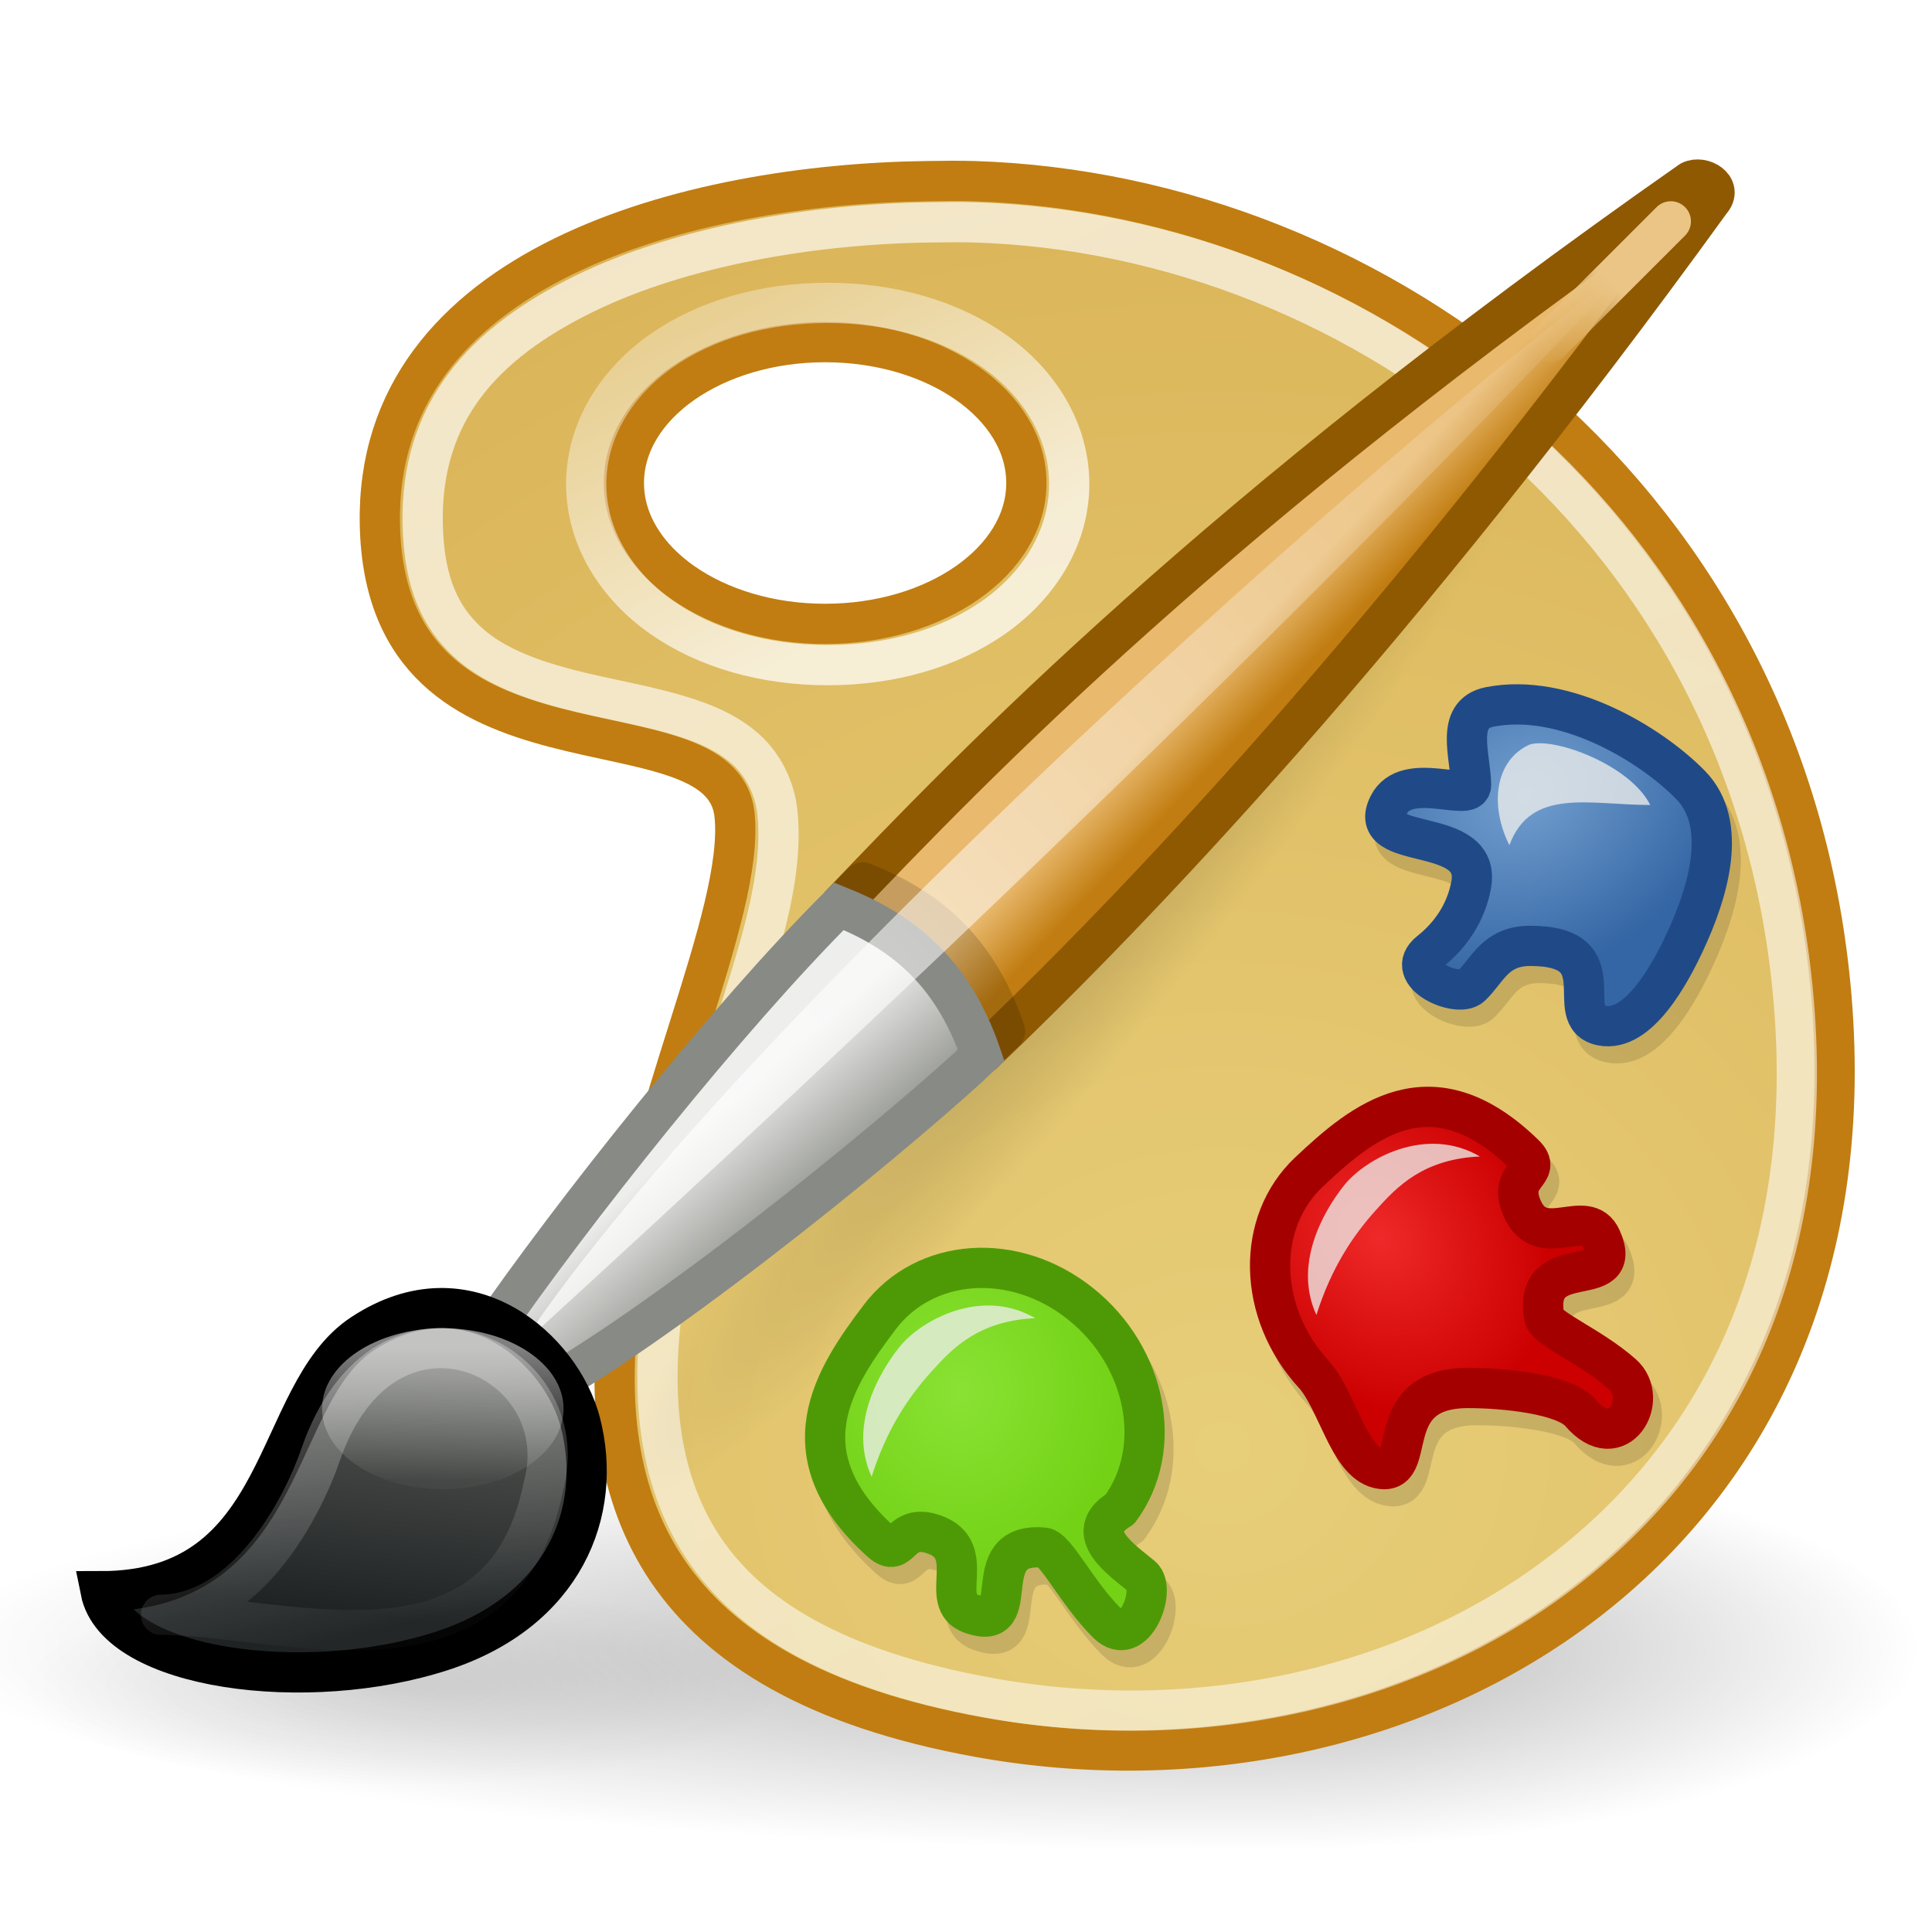
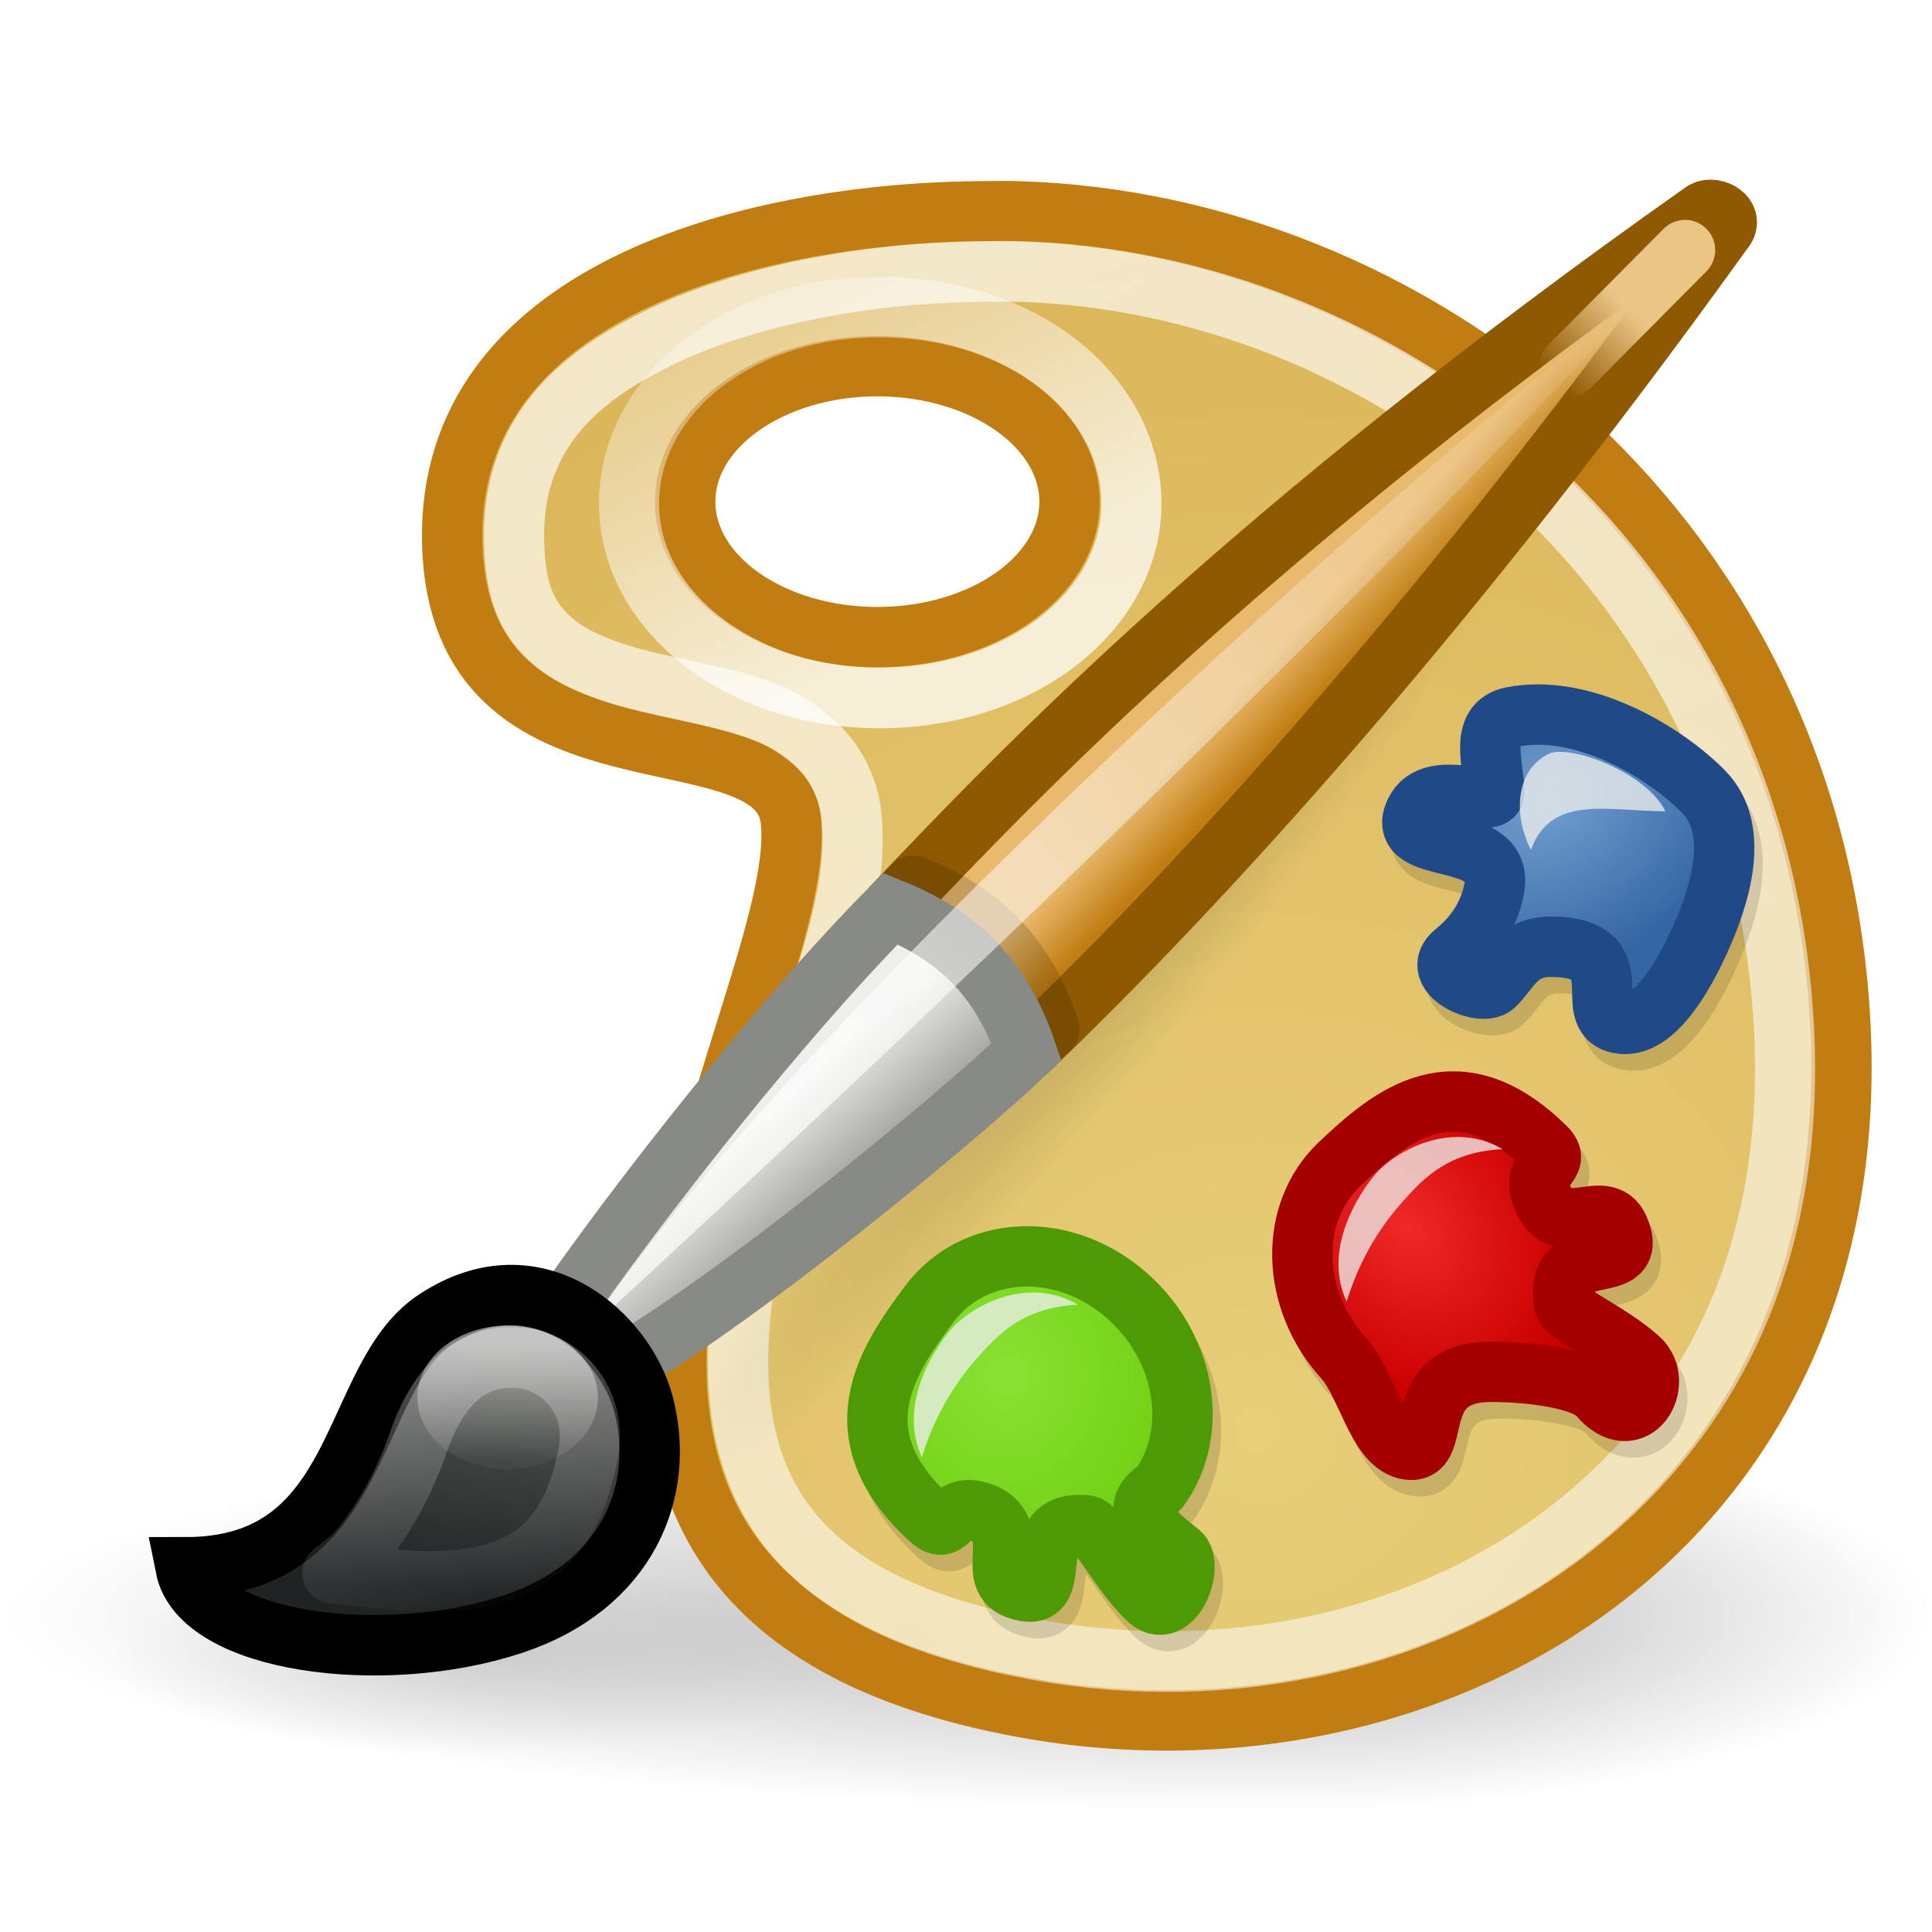
- <svg xmlns="http://www.w3.org/2000/svg" xmlns:xlink="http://www.w3.org/1999/xlink" width="48" height="48" id="svg2" version="1.0">
+ <svg xmlns="http://www.w3.org/2000/svg" xmlns:xlink="http://www.w3.org/1999/xlink" width="32" height="32" id="svg2" version="1.0">
  <defs id="defs4">
    <linearGradient id="linearGradient3310">
      <stop style="stop-color:#c17d11;stop-opacity:1" offset="0" id="stop3312" />
      <stop style="stop-color:#e9b96e;stop-opacity:1" offset="1" id="stop3314" />
    </linearGradient>
    <linearGradient id="linearGradient3301">
      <stop style="stop-color:#ffffff;stop-opacity:1;" offset="0" id="stop3304" />
      <stop style="stop-color:#ffffff;stop-opacity:0;" offset="1" id="stop3306" />
    </linearGradient>
    <linearGradient id="linearGradient3315">
      <stop style="stop-color:#000000;stop-opacity:1;" offset="0" id="stop3317" />
      <stop style="stop-color:#000000;stop-opacity:0;" offset="1" id="stop3319" />
    </linearGradient>
    <linearGradient id="linearGradient3299">
      <stop id="stop3301" offset="0" style="stop-color:white;stop-opacity:1;" />
      <stop id="stop3303" offset="1" style="stop-color:#ffffff;stop-opacity:0.521" />
    </linearGradient>
    <linearGradient id="linearGradient3266">
      <stop style="stop-color:#000000;stop-opacity:1;" offset="0" id="stop3268" />
      <stop style="stop-color:#000000;stop-opacity:0;" offset="1" id="stop3270" />
    </linearGradient>
    <linearGradient id="linearGradient3222">
      <stop style="stop-color:#eac586;stop-opacity:1;" offset="0" id="stop3224" />
      <stop style="stop-color:#eac586;stop-opacity:0;" offset="1" id="stop3226" />
    </linearGradient>
    <linearGradient id="linearGradient2911">
      <stop style="stop-color:#8ae234;stop-opacity:1" offset="0" id="stop2913" />
      <stop style="stop-color:#73d216;stop-opacity:1" offset="1" id="stop2915" />
    </linearGradient>
    <linearGradient id="linearGradient2892">
      <stop style="stop-color:black;stop-opacity:1;" offset="0" id="stop2894" />
      <stop style="stop-color:black;stop-opacity:0;" offset="1" id="stop2896" />
    </linearGradient>
    <linearGradient id="linearGradient2880">
      <stop id="stop2882" offset="0" style="stop-color:#729fcf;stop-opacity:1" />
      <stop id="stop2884" offset="1" style="stop-color:#3465a4;stop-opacity:1" />
    </linearGradient>
    <linearGradient id="linearGradient2866">
      <stop style="stop-color:#ef2929;stop-opacity:1" offset="0" id="stop2868" />
      <stop style="stop-color:#cc0000;stop-opacity:1" offset="1" id="stop2870" />
    </linearGradient>
    <linearGradient id="linearGradient3235">
      <stop id="stop3237" offset="0" style="stop-color:#eeeeec;stop-opacity:1" />
      <stop id="stop3239" offset="1" style="stop-color:#888a85;stop-opacity:1" />
    </linearGradient>
    <linearGradient id="linearGradient3201">
      <stop style="stop-color:#e7ce79;stop-opacity:1" offset="0" id="stop3203" />
      <stop style="stop-color:#c17d11;stop-opacity:1" offset="1" id="stop3205" />
    </linearGradient>
    <linearGradient id="linearGradient3171">
      <stop id="stop3173" offset="0" style="stop-color:white;stop-opacity:1;" />
      <stop id="stop3175" offset="1" style="stop-color:white;stop-opacity:0.068" />
    </linearGradient>
    <linearGradient id="linearGradient3126">
      <stop style="stop-color:#555753;stop-opacity:1" offset="0" id="stop3128" />
      <stop style="stop-color:#1f2324;stop-opacity:1" offset="1" id="stop3130" />
    </linearGradient>
    <linearGradient id="linearGradient3088">
      <stop style="stop-color:white;stop-opacity:1;" offset="0" id="stop3090" />
      <stop style="stop-color:white;stop-opacity:0.346" offset="1" id="stop3092" />
    </linearGradient>
-     <radialGradient xlink:href="#linearGradient2866" id="radialGradient2872" cx="32.45" cy="33.609" fx="32.45" fy="33.609" r="5.038" gradientTransform="matrix(0.636942,0.6968413,0.5532571,-0.5101348,-5.001202,25.28829)" gradientUnits="userSpaceOnUse" />
-     <radialGradient xlink:href="#linearGradient2880" id="radialGradient2878" gradientUnits="userSpaceOnUse" gradientTransform="matrix(-0.8570757,0.7036892,-0.6305522,-0.6305522,89.17597,19.0407)" cx="33.291" cy="36.07" fx="33.291" fy="36.07" r="5.038" />
-     <radialGradient xlink:href="#linearGradient2911" id="radialGradient2917" cx="23.538" cy="36.025" fx="23.538" fy="36.025" r="4.245" gradientTransform="matrix(0.9409277,0,0,1.048249,1.682071,-3.177502)" gradientUnits="userSpaceOnUse" />
+     <radialGradient xlink:href="#linearGradient2866" id="radialGradient2872" cx="32.45" cy="33.609" fx="32.45" fy="33.609" r="5.038" gradientTransform="matrix(0.4055182,0.4466964,0.3522391,-0.3270118,-1.702982,16.82678)" gradientUnits="userSpaceOnUse" />
+     <radialGradient xlink:href="#linearGradient2880" id="radialGradient2878" gradientUnits="userSpaceOnUse" gradientTransform="matrix(-0.5456696,0.4510861,-0.4014502,-0.404203,58.25626,12.82189)" cx="33.291" cy="36.07" fx="33.291" fy="36.07" r="5.038" />
+     <radialGradient xlink:href="#linearGradient2911" id="radialGradient2917" cx="23.538" cy="36.025" fx="23.538" fy="36.025" r="4.245" gradientTransform="matrix(0.5990552,0,0,0.6719593,2.55202,-1.420654)" gradientUnits="userSpaceOnUse" />
    <radialGradient xlink:href="#linearGradient2892" id="radialGradient3832" gradientUnits="userSpaceOnUse" cx="6.5" cy="23.5" fx="6.5" fy="23.5" r="4.5" />
    <radialGradient xlink:href="#linearGradient2892" id="radialGradient3834" gradientUnits="userSpaceOnUse" cx="6.5" cy="23.5" fx="6.5" fy="23.5" r="4.5" />
-     <linearGradient xlink:href="#linearGradient3088" id="linearGradient3236" gradientUnits="userSpaceOnUse" x1="21.425" y1="14.769" x2="16.64" y2="5.5" gradientTransform="translate(1.064033,2.46337e-2)" />
-     <linearGradient xlink:href="#linearGradient3299" id="linearGradient3238" gradientUnits="userSpaceOnUse" x1="15.3" y1="9.144" x2="51.568" y2="83.076" gradientTransform="translate(1.064033,2.46337e-2)" />
+     <linearGradient xlink:href="#linearGradient3088" id="linearGradient3236" gradientUnits="userSpaceOnUse" x1="21.425" y1="14.769" x2="16.64" y2="5.5" gradientTransform="matrix(0.6479641,0,0,0.6466755,1.780512,0.2884843)" />
+     <linearGradient xlink:href="#linearGradient3299" id="linearGradient3238" gradientUnits="userSpaceOnUse" x1="15.3" y1="9.144" x2="51.568" y2="83.076" gradientTransform="matrix(0.6479641,0,0,0.6466755,1.780512,0.2884843)" />
    <radialGradient xlink:href="#linearGradient3266" id="radialGradient3274" cx="28.469" cy="23.214" fx="28.469" fy="23.214" r="12.367" gradientTransform="matrix(0.1675436,0.1340677,-0.9393554,1.173907,43.93767,-7.586747)" gradientUnits="userSpaceOnUse" />
-     <radialGradient xlink:href="#linearGradient3201" id="radialGradient3297" cx="28.658" cy="33.987" fx="28.658" fy="33.987" r="18.572" gradientTransform="matrix(6.042988,0,0,5.537076,-142.7944,-152.2384)" gradientUnits="userSpaceOnUse" />
+     <radialGradient xlink:href="#linearGradient3201" id="radialGradient3297" cx="28.658" cy="33.987" fx="28.658" fy="33.987" r="18.572" gradientTransform="matrix(3.847355,0,0,3.549434,-89.43099,-96.97323)" gradientUnits="userSpaceOnUse" />
    <radialGradient xlink:href="#linearGradient3315" id="radialGradient3321" cx="10.562" cy="46.062" fx="10.562" fy="46.062" r="8.562" gradientTransform="matrix(1,0,0,0.5328467,0,21.51825)" gradientUnits="userSpaceOnUse" />
-     <linearGradient xlink:href="#linearGradient3171" id="linearGradient3237" gradientUnits="userSpaceOnUse" gradientTransform="matrix(0.6424152,0,0,0.7146281,3.445805,6.787435)" x1="9.344" y1="38.812" x2="10.925" y2="46.821" />
-     <linearGradient xlink:href="#linearGradient3126" id="linearGradient3240" gradientUnits="userSpaceOnUse" gradientTransform="matrix(1,0,0,1.26753,-0.999995,-14.85358)" x1="10.593" y1="38.582" x2="10.165" y2="43.382" />
+     <linearGradient xlink:href="#linearGradient3171" id="linearGradient3237" gradientUnits="userSpaceOnUse" gradientTransform="matrix(0.416262,0,0,0.4621325,3.323814,4.661822)" x1="9.344" y1="38.812" x2="10.925" y2="46.821" />
+     <linearGradient xlink:href="#linearGradient3126" id="linearGradient3240" gradientUnits="userSpaceOnUse" gradientTransform="matrix(0.6366644,0,0,0.8125252,0.844444,-8.905373)" x1="10.593" y1="38.582" x2="10.165" y2="43.382" />
    <linearGradient xlink:href="#linearGradient3171" id="linearGradient3252" gradientUnits="userSpaceOnUse" x1="12.187" y1="38.012" x2="12.187" y2="39.532" />
-     <linearGradient xlink:href="#linearGradient3222" id="linearGradient3270" gradientUnits="userSpaceOnUse" gradientTransform="matrix(0.8048011,-8.4058945e-2,-0.2587753,0.8411918,10.62672,5.876157)" x1="38.289" y1="5.254" x2="36.611" y2="7.331" />
-     <linearGradient xlink:href="#linearGradient3235" id="linearGradient3276" gradientUnits="userSpaceOnUse" gradientTransform="matrix(0.8048011,-8.4058945e-2,-0.2587753,0.8411918,10.72336,3.510516)" x1="19.635" y1="29.591" x2="23.529" y2="33.485" />
-     <linearGradient xlink:href="#linearGradient3310" id="linearGradient3279" gradientUnits="userSpaceOnUse" gradientTransform="matrix(0.8048011,-8.4058945e-2,-0.2587753,0.8411918,10.72336,3.510516)" x1="33.176" y1="18.658" x2="31.181" y2="17.177" />
-     <linearGradient xlink:href="#linearGradient3301" id="linearGradient3308" x1="18.188" y1="28.625" x2="41.438" y2="6.188" gradientUnits="userSpaceOnUse" gradientTransform="translate(0,-1)" />
+     <linearGradient xlink:href="#linearGradient3222" id="linearGradient3270" gradientUnits="userSpaceOnUse" gradientTransform="matrix(0.5123881,-5.3884331e-2,-0.164753,0.5392295,8.246761,4.383016)" x1="38.289" y1="5.254" x2="36.611" y2="7.331" />
+     <linearGradient xlink:href="#linearGradient3235" id="linearGradient3276" gradientUnits="userSpaceOnUse" gradientTransform="matrix(0.5123881,-5.3884331e-2,-0.164753,0.5392295,8.308288,2.866568)" x1="19.635" y1="29.591" x2="23.529" y2="33.485" />
+     <linearGradient xlink:href="#linearGradient3310" id="linearGradient3279" gradientUnits="userSpaceOnUse" gradientTransform="matrix(0.5123881,-5.3884331e-2,-0.164753,0.5392295,8.308288,2.866568)" x1="33.176" y1="18.658" x2="31.181" y2="17.177" />
+     <linearGradient xlink:href="#linearGradient3301" id="linearGradient3308" x1="18.188" y1="28.625" x2="41.438" y2="6.188" gradientUnits="userSpaceOnUse" gradientTransform="matrix(0.6366643,0,0,0.6410304,1.481105,-2.4808346e-2)" />
+     <linearGradient xlink:href="#linearGradient3299" id="linearGradient7984" gradientUnits="userSpaceOnUse" gradientTransform="matrix(0.6479641,0,0,0.6466755,1.780512,0.2884843)" x1="15.3" y1="9.144" x2="51.568" y2="83.076" />
+     <linearGradient xlink:href="#linearGradient3088" id="linearGradient7988" gradientUnits="userSpaceOnUse" gradientTransform="matrix(0.6479641,0,0,0.6466755,1.780512,0.2884843)" x1="21.425" y1="14.769" x2="16.64" y2="5.5" />
+     <linearGradient xlink:href="#linearGradient3171" id="linearGradient7992" gradientUnits="userSpaceOnUse" gradientTransform="matrix(0.416262,0,0,0.4621325,3.323814,4.661822)" x1="9.344" y1="38.812" x2="10.925" y2="46.821" />
  </defs>
  <g id="layer1">
-     <path style="opacity:0.1;fill:url(#radialGradient3321);fill-opacity:1;stroke:none;stroke-width:1;stroke-linecap:round;stroke-linejoin:round;stroke-miterlimit:4;stroke-dasharray:none;stroke-dashoffset:0;stroke-opacity:1" id="path3305" d="M 19.125 46.062 A 8.562 4.562 0 1 1  2,46.062 A 8.562 4.562 0 1 1  19.125 46.062 z" transform="matrix(1.109489,0,0,0.5479452,-1.718978,16.63527)" />
-     <g id="g3828" transform="matrix(1.234597,0,0,1.111316,-22.67197,-10.70745)" style="opacity:0.303">
-       <path transform="matrix(0,-1,5.888889,0,-94.88889,53)" d="M 2,23.5 A 4.5,4.5 0 0 1 11,23.5 L 6.5,23.5 z" id="path3814" style="opacity:1;fill:url(#radialGradient3832);fill-opacity:1;fill-rule:evenodd;stroke:none;stroke-width:0.5;stroke-linecap:round;stroke-linejoin:round;stroke-miterlimit:4;stroke-dasharray:none;stroke-opacity:1" />
-       <path transform="matrix(0,-1,-3,0,114,53)" d="M 2,23.5 A 4.5,4.5 0 0 1 11,23.5 L 6.5,23.5 z" id="path3824" style="opacity:1;fill:url(#radialGradient3834);fill-opacity:1;fill-rule:evenodd;stroke:none;stroke-width:0.5;stroke-linecap:round;stroke-linejoin:round;stroke-miterlimit:4;stroke-dasharray:none;stroke-opacity:1" />
+     <path style="opacity:0.1;fill:url(#radialGradient3321);fill-opacity:1;stroke:none" id="path3305" d="m 19.125,46.062 a 8.562,4.562 0 1 1 -17.125,0 a 8.562,4.562 0 1 1 17.125,0 z" transform="matrix(0.7063722,0,0,0.3512494,0.386693,11.27994)" />
+     <g id="g3828" transform="matrix(0.7999745,0,0,0.7186606,-13.59957,-6.651691)" style="opacity:0.303">
+       <path transform="matrix(0,-1,5.888889,0,-94.88889,53)" d="M 2,23.5 A 4.5,4.5 0 0 1 11,23.5 L 6.5,23.5 z" id="path3814" style="opacity:1;fill:url(#radialGradient3832);fill-opacity:1;fill-rule:evenodd;stroke:none" />
+       <path transform="matrix(0,-1,-3,0,114,53)" d="M 2,23.5 A 4.5,4.5 0 0 1 11,23.5 L 6.5,23.5 z" id="path3824" style="opacity:1;fill:url(#radialGradient3834);fill-opacity:1;fill-rule:evenodd;stroke:none" />
    </g>
-     <path style="opacity:1;fill:url(#radialGradient3297);fill-opacity:1;fill-rule:evenodd;stroke:#c17d11;stroke-width:1;stroke-linecap:butt;stroke-linejoin:miter;stroke-miterlimit:4;stroke-dasharray:none;stroke-opacity:1" d="M 23.031,4.5 C 17.164,4.577 9.305,6.585 9.438,13.031 C 9.579,19.908 17.933,17.195 18.25,20.25 C 18.763,25.188 8.076,40.211 24.312,43.156 C 35.152,45.122 46.656,38.372 45.5,24.75 C 44.461,12.5 34.325,4.812 24.188,4.5 C 23.817,4.489 23.422,4.495 23.031,4.5 z M 20.5,8.5 C 23.26,8.5 25.5,10.068 25.5,12 C 25.5,13.932 23.26,15.5 20.5,15.5 C 17.74,15.5 15.5,13.932 15.5,12 C 15.5,10.068 17.74,8.5 20.5,8.5 z " id="path2193" />
-     <path style="opacity:0.67;fill:none;fill-opacity:1;fill-rule:evenodd;stroke:url(#linearGradient3238);stroke-width:1;stroke-linecap:butt;stroke-linejoin:miter;stroke-miterlimit:4;stroke-opacity:1" d="M 23.095,5.525 C 20.271,5.562 16.972,6.092 14.502,7.306 C 12.031,8.52 10.444,10.213 10.502,13.025 C 10.533,14.538 10.981,15.353 11.595,15.931 C 12.209,16.509 13.091,16.855 14.095,17.118 C 15.1,17.382 16.187,17.538 17.158,17.868 C 17.643,18.034 18.119,18.248 18.533,18.618 C 18.947,18.988 19.25,19.565 19.314,20.181 C 19.485,21.826 18.835,23.684 18.158,25.837 C 17.48,27.99 16.712,30.351 16.439,32.587 C 16.166,34.824 16.398,36.867 17.502,38.493 C 18.605,40.12 20.672,41.475 24.564,42.181 C 29.723,43.117 35.013,41.974 38.845,39.025 C 42.678,36.076 45.117,31.384 44.564,24.868 C 43.568,13.133 33.869,5.821 24.22,5.525 C 23.883,5.514 23.488,5.519 23.095,5.525 z " id="path3230" />
-     <path style="opacity:0.165;fill:url(#radialGradient3274);fill-opacity:1;fill-rule:evenodd;stroke:none;stroke-width:1px;stroke-linecap:butt;stroke-linejoin:round;stroke-opacity:1" id="path3260" d="M 35.5,8.312 C 35.418,8.335 35.342,8.378 35.281,8.438 C 26.294,15.459 21.664,20.792 19.094,24.219 C 17.382,26.332 15.49,29.49 13.938,32.438 C 13.908,32.486 13.887,32.538 13.875,32.594 C 13.656,34.591 13.798,36.607 14.656,38.375 C 14.715,38.498 14.822,38.592 14.953,38.634 C 15.083,38.675 15.224,38.661 15.344,38.594 C 19.36,36.283 24.502,31.406 25.875,29.812 C 28.811,26.457 33.524,20.521 38.469,11.125 C 38.56,10.937 38.522,10.711 38.375,10.562 C 37.596,9.8 36.756,9.05 35.875,8.406 C 35.768,8.325 35.633,8.292 35.5,8.312 z " transform="translate(0.4375,-0.875)" />
-     <path style="fill:url(#linearGradient3279);fill-opacity:1;fill-rule:evenodd;stroke:#8f5902;stroke-width:1px;stroke-linecap:butt;stroke-linejoin:round;stroke-opacity:1" d="M 24.378,26.217 C 28.122,22.66 34.669,15.824 42.5,5 C 42.815,4.651 42.291,4.351 42,4.5 C 30.168,12.786 24.218,18.976 20.843,22.515" id="path3096" />
-     <path style="opacity:0.15;fill:#000000;fill-opacity:1;fill-rule:evenodd;stroke:#000000;stroke-width:1;stroke-linecap:butt;stroke-linejoin:round;stroke-miterlimit:4;stroke-dasharray:none;stroke-opacity:1" d="M 21.436,21.922 C 22.918,22.515 24.234,23.458 24.971,25.623 C 23.471,27.062 17.508,32.048 13.79,34.119 L 12.698,32.604 C 14.81,29.534 18.671,24.682 21.436,21.922 z " id="path3316" />
-     <path style="opacity:0.736;fill:none;fill-opacity:1;fill-rule:evenodd;stroke:url(#linearGradient3236);stroke-width:1;stroke-linecap:butt;stroke-linejoin:miter;stroke-miterlimit:4;stroke-opacity:1" d="M 20.564,7.525 C 22.135,7.525 23.587,7.941 24.689,8.712 C 25.791,9.484 26.564,10.669 26.564,12.025 C 26.564,13.38 25.791,14.566 24.689,15.337 C 23.587,16.109 22.135,16.525 20.564,16.525 C 18.993,16.525 17.541,16.109 16.439,15.337 C 15.337,14.566 14.564,13.38 14.564,12.025 C 14.564,10.669 15.337,9.484 16.439,8.712 C 17.541,7.941 18.993,7.525 20.564,7.525 z " id="path3086" />
-     <path style="fill:url(#linearGradient3276);fill-opacity:1;fill-rule:evenodd;stroke:#888a85;stroke-width:1px;stroke-linecap:butt;stroke-linejoin:miter;stroke-opacity:1" d="M 20.843,22.515 C 22.324,23.109 23.641,24.051 24.378,26.217 C 22.877,27.656 16.914,32.642 13.196,34.712 L 12.104,33.198 C 14.217,30.128 18.077,25.276 20.843,22.515 z " id="path3098" />
-     <g id="g3292" transform="translate(1.220971,0.4254758)" style="opacity:0.13">
-       <path id="path3286" d="M 26.824,37.496 C 25.843,38.089 26.896,38.77 27.369,39.167 C 27.745,39.482 27.181,41.002 26.509,40.33 C 25.734,39.556 25.235,38.478 24.931,38.451 C 23.184,38.292 24.529,40.599 23.123,40.091 C 22.282,39.788 23.329,38.514 22.205,38.122 C 21.313,37.812 21.401,38.767 20.885,38.301 C 18.456,36.111 19.733,34.209 20.857,32.723 C 21.982,31.237 24.203,31.078 25.849,32.395 C 27.496,33.713 27.933,35.998 26.824,37.496 z " style="fill:#000000;fill-opacity:1;fill-rule:evenodd;stroke:#000000;stroke-width:1;stroke-linecap:butt;stroke-linejoin:round;stroke-miterlimit:5;stroke-opacity:1" />
-       <path id="path3288" d="M 35.475,34.484 C 36.369,34.484 37.87,34.635 38.265,35.099 C 39.189,36.186 40.009,34.757 39.306,34.14 C 38.496,33.429 37.42,33.019 37.367,32.717 C 37.063,30.981 39.391,32.135 38.783,30.77 C 38.419,29.953 37.288,31.108 36.815,30.016 C 36.44,29.148 37.363,29.157 36.872,28.679 C 34.561,26.43 32.848,27.868 31.521,29.119 C 30.194,30.369 30.234,32.607 31.64,34.145 C 32.218,34.777 32.502,36.296 33.238,36.479 C 34.295,36.741 33.222,34.484 35.475,34.484 z " style="fill:#000000;fill-opacity:1;fill-rule:evenodd;stroke:#000000;stroke-width:1;stroke-linecap:butt;stroke-linejoin:round;stroke-miterlimit:5;stroke-opacity:1" />
-       <path id="path3290" d="M 37.021,23.5 C 36.14,23.5 35.963,24.108 35.548,24.5 C 35.219,24.811 33.831,24.196 34.523,23.647 C 35.321,23.016 35.496,22.269 35.548,22.001 C 35.847,20.459 32.892,21.208 33.5,20 C 33.943,19.12 35.552,19.958 35.548,19.502 C 35.541,18.799 35.128,17.737 36.009,17.564 C 37.862,17.198 39.995,18.476 41,19.5 C 41.961,20.479 41.428,22.191 40.86,23.407 C 40.513,24.151 39.717,25.663 38.795,25.481 C 37.749,25.274 39.239,23.5 37.021,23.5 z " style="fill:#000000;fill-opacity:1;fill-rule:evenodd;stroke:#000000;stroke-width:1;stroke-linecap:butt;stroke-linejoin:round;stroke-miterlimit:5;stroke-opacity:1" />
+     <path style="opacity:1;fill:url(#radialGradient3297);fill-opacity:1;fill-rule:evenodd;stroke:#c17d11;stroke-width:1;stroke-linecap:butt;stroke-linejoin:miter;stroke-miterlimit:4;stroke-opacity:1;stroke-dasharray:none" d="M 16.144,3.501 C 12.409,3.55 7.405,4.837 7.49,8.97 C 7.58,13.378 12.898,11.639 13.1,13.597 c 0.327,3.165 -6.477,12.796 3.86,14.684 C 23.861,29.541 31.185,25.214 30.449,16.482 C 29.788,8.629 23.335,3.701 16.88,3.501 c -0.236,-0.007 -0.487,-0.003 -0.736,0 z m -1.612,2.564 c 1.757,0 3.183,1.005 3.183,2.244 c 3e-07,1.238 -1.426,2.244 -3.183,2.244 c -1.757,0 -3.183,-1.005 -3.183,-2.244 c 0,-1.238 1.426,-2.244 3.183,-2.244 z" id="path2193" />
+     <path style="opacity:0.67;fill:none;stroke:url(#linearGradient7984);stroke-width:1.013;stroke-linecap:butt;stroke-linejoin:miter;stroke-miterlimit:4;stroke-opacity:1" id="path7982" d="m 16.062,4.188 c -1.79,0.023 -3.878,0.376 -5.406,1.125 C 9.886,5.69 9.283,6.118 8.875,6.656 C 8.467,7.194 8.233,7.845 8.25,8.688 c 0.019,0.919 0.256,1.308 0.594,1.625 C 9.174,10.623 9.689,10.837 10.312,11 c 0.618,0.162 1.353,0.269 2.031,0.5 c 0.348,0.118 0.663,0.289 0.969,0.562 c 0.337,0.3 0.575,0.734 0.625,1.219 c 0.123,1.179 -0.344,2.395 -0.781,3.781 c -0.439,1.391 -0.891,2.911 -1.062,4.312 c -0.171,1.398 -0.028,2.634 0.625,3.594 c 0.655,0.964 1.879,1.804 4.344,2.25 c 3.253,0.589 6.571,-0.159 8.969,-2 C 28.431,23.376 29.975,20.489 29.625,16.375 C 28.995,8.962 22.868,4.374 16.781,4.188 c -0.207,-0.006 -0.464,-0.003 -0.719,0 z" transform="matrix(0.9825611,0,0,0.9912705,0.4090755,0.3460465)" />
+     <path style="opacity:0.165;fill:url(#radialGradient3274);fill-opacity:1;fill-rule:evenodd;stroke:none" id="path3260" d="M 35.5,8.312 C 35.418,8.335 35.342,8.378 35.281,8.438 c -8.987,7.022 -13.617,12.354 -16.188,15.781 c -1.712,2.113 -3.604,5.271 -5.156,8.219 C 13.908,32.486 13.887,32.538 13.875,32.594 c -0.219,1.998 -0.077,4.013 0.781,5.781 C 14.715,38.498 14.822,38.592 14.953,38.634 C 15.083,38.675 15.224,38.661 15.344,38.594 C 19.36,36.283 24.502,31.406 25.875,29.812 C 28.811,26.457 33.524,20.521 38.469,11.125 C 38.56,10.937 38.522,10.711 38.375,10.562 C 37.596,9.8 36.756,9.05 35.875,8.406 C 35.768,8.325 35.633,8.292 35.5,8.312 z" transform="matrix(0.6366643,0,0,0.6410304,1.759646,5.5320405e-2)" />
+     <path style="fill:url(#linearGradient3279);fill-opacity:1;fill-rule:evenodd;stroke:#8f5902;stroke-width:1px;stroke-linecap:butt;stroke-linejoin:round;stroke-opacity:1" d="M 17.001,17.422 C 19.386,15.142 23.554,10.76 28.539,3.821 C 28.74,3.598 28.406,3.405 28.221,3.501 C 20.688,8.812 16.9,12.781 14.751,15.049" id="path3096" />
+     <path style="opacity:0.15;fill:#000000;fill-opacity:1;fill-rule:evenodd;stroke:#000000;stroke-width:1;stroke-linecap:butt;stroke-linejoin:round;stroke-miterlimit:4;stroke-opacity:1;stroke-dasharray:none" d="m 15.129,14.669 c 0.943,0.381 1.781,0.985 2.251,2.373 C 16.424,17.964 12.628,21.16 10.26,22.487 L 9.565,21.517 c 1.345,-1.968 3.803,-5.078 5.564,-6.848 z" id="path3316" />
+     <path style="opacity:0.736;fill:none;stroke:url(#linearGradient7988);stroke-width:1.013;stroke-linecap:butt;stroke-linejoin:miter;stroke-miterlimit:4;stroke-opacity:1" id="path7986" d="m 14.406,4.781 c -1.083,0 -2.063,0.299 -2.844,0.844 c -0.792,0.553 -1.375,1.425 -1.375,2.438 c 0,1.012 0.589,1.857 1.375,2.406 c 0.78,0.545 1.76,0.844 2.844,0.844 c 1.083,0 2.091,-0.296 2.875,-0.844 c 0.786,-0.549 1.375,-1.394 1.375,-2.406 c 0,-1.012 -0.583,-1.884 -1.375,-2.438 C 16.497,5.077 15.49,4.781 14.406,4.781 z" transform="matrix(0.9825611,0,0,0.9912705,0.4090755,0.3460465)" />
+     <path style="fill:url(#linearGradient3276);fill-opacity:1;fill-rule:evenodd;stroke:#888a85;stroke-width:1px;stroke-linecap:butt;stroke-linejoin:miter;stroke-opacity:1" d="m 14.751,15.049 c 0.943,0.381 1.781,0.985 2.251,2.373 C 16.046,18.345 12.25,21.54 9.882,22.868 L 9.187,21.897 C 10.532,19.929 12.99,16.819 14.751,15.049 z" id="path3098" />
+     <g id="g3292" transform="matrix(0.6366643,0,0,0.6410304,2.258454,0.888965)" style="opacity:0.13">
+       <path id="path3286" d="m 26.824,37.496 c -0.981,0.593 0.072,1.274 0.545,1.671 c 0.375,0.315 -0.188,1.835 -0.861,1.163 C 25.734,39.556 25.235,38.478 24.931,38.451 c -1.747,-0.159 -0.402,2.148 -1.808,1.641 c -0.841,-0.304 0.205,-1.578 -0.918,-1.969 c -0.892,-0.311 -0.804,0.644 -1.32,0.179 C 18.456,36.111 19.733,34.209 20.857,32.723 c 1.124,-1.486 3.345,-1.645 4.992,-0.328 c 1.647,1.317 2.084,3.603 0.975,5.101 z" style="fill:#000000;fill-opacity:1;fill-rule:evenodd;stroke:#000000;stroke-width:1.565;stroke-linecap:butt;stroke-linejoin:round;stroke-miterlimit:5;stroke-opacity:1" />
+       <path id="path3288" d="m 35.475,34.484 c 0.895,0 2.396,0.151 2.791,0.616 c 0.924,1.086 1.744,-0.343 1.041,-0.96 c -0.81,-0.711 -1.886,-1.12 -1.939,-1.422 c -0.304,-1.736 2.025,-0.583 1.416,-1.948 c -0.364,-0.817 -1.495,0.338 -1.968,-0.754 c -0.375,-0.868 0.548,-0.859 0.057,-1.337 c -2.311,-2.249 -4.024,-0.811 -5.351,0.44 c -1.327,1.25 -1.287,3.488 0.119,5.026 c 0.578,0.632 0.861,2.151 1.598,2.334 c 1.057,0.262 -0.016,-1.995 2.236,-1.995 z" style="fill:#000000;fill-opacity:1;fill-rule:evenodd;stroke:#000000;stroke-width:1.565;stroke-linecap:butt;stroke-linejoin:round;stroke-miterlimit:5;stroke-opacity:1" />
+       <path id="path3290" d="m 37.021,23.5 c -0.881,0 -1.057,0.608 -1.472,1 c -0.329,0.311 -1.717,-0.304 -1.025,-0.853 c 0.798,-0.632 0.973,-1.378 1.025,-1.646 C 35.847,20.459 32.892,21.208 33.5,20 c 0.443,-0.88 2.052,-0.042 2.048,-0.498 c -0.007,-0.703 -0.42,-1.765 0.461,-1.938 C 37.862,17.198 39.995,18.476 41,19.5 c 0.961,0.979 0.428,2.691 -0.14,3.907 c -0.347,0.743 -1.142,2.255 -2.065,2.073 c -1.046,-0.207 0.444,-1.98 -1.775,-1.98 z" style="fill:#000000;fill-opacity:1;fill-rule:evenodd;stroke:#000000;stroke-width:1.565;stroke-linecap:butt;stroke-linejoin:round;stroke-miterlimit:5;stroke-opacity:1" />
    </g>
-     <path style="opacity:0.68;fill:url(#linearGradient3308);fill-opacity:1;fill-rule:evenodd;stroke:none;stroke-width:1px;stroke-linecap:butt;stroke-linejoin:miter;stroke-opacity:1" d="M 12.938,33.438 C 18.548,24.934 36.615,9.234 40.5,6.625 C 32.235,15.427 21.892,25.267 12.938,33.438 z " id="path3299" />
-     <path style="fill:url(#radialGradient2917);fill-opacity:1;fill-rule:evenodd;stroke:#4e9a06;stroke-width:1;stroke-linecap:butt;stroke-linejoin:round;stroke-miterlimit:5;stroke-opacity:1" d="M 27.824,37.496 C 26.843,38.089 27.896,38.77 28.369,39.167 C 28.745,39.482 28.181,41.002 27.509,40.33 C 26.734,39.556 26.235,38.478 25.931,38.451 C 24.184,38.292 25.529,40.599 24.123,40.091 C 23.282,39.788 24.329,38.514 23.205,38.122 C 22.313,37.812 22.401,38.767 21.885,38.301 C 19.456,36.111 20.733,34.209 21.857,32.723 C 22.982,31.237 25.203,31.078 26.849,32.395 C 28.496,33.713 28.933,35.998 27.824,37.496 z " id="path1937" />
-     <path style="opacity:0.77;fill:#eeeeec;fill-opacity:1;fill-rule:evenodd;stroke:none;stroke-width:1;stroke-linecap:round;stroke-linejoin:miter;stroke-miterlimit:4;stroke-dasharray:none;stroke-opacity:1" d="M 25.719,32.75 C 24.385,31.972 22.879,32.798 22.344,33.469 C 21.809,34.14 21.083,35.451 21.656,36.688 C 22.033,35.498 22.575,34.708 23.125,34.094 C 23.676,33.479 24.318,32.817 25.719,32.75 z " id="path2836" />
-     <path style="fill:url(#linearGradient3240);fill-opacity:1;fill-rule:evenodd;stroke:#000000;stroke-width:1;stroke-linecap:butt;stroke-linejoin:miter;stroke-miterlimit:4;stroke-opacity:1" d="M 2.5,39.534 C 7.193,39.536 6.721,34.642 9,33.142 C 11.641,31.403 13.955,33.557 14.417,35.33 C 15,37.567 14,40.026 11,41.009 C 7.636,42.112 2.889,41.485 2.5,39.534 z " id="path3100" />
-     <path style="opacity:0.291;fill:none;fill-opacity:1;fill-rule:evenodd;stroke:url(#linearGradient3237);stroke-width:1;stroke-linecap:butt;stroke-linejoin:round;stroke-miterlimit:5;stroke-dasharray:none;stroke-opacity:1" d="M 4,40.119 C 6.035,40.093 7.436,37.674 7.966,36.14 C 9.565,31.514 14.381,33.713 13.5,36.933 C 12.452,42.114 7.045,40.127 4,40.119 z " id="path3161" />
-     <path style="opacity:0.5;fill:url(#linearGradient3252);fill-opacity:1;fill-rule:evenodd;stroke:none;stroke-width:1;stroke-linecap:butt;stroke-linejoin:miter;stroke-miterlimit:5;stroke-dasharray:none;stroke-opacity:0.068" id="path3177" d="M 13.325 38.708 A 1.138 0.917 0 1 1  11.049,38.708 A 1.138 0.917 0 1 1  13.325 38.708 z" transform="matrix(2.636204,0,0,2.180959,-21.12622,-49.42094)" />
-     <path style="fill:url(#radialGradient2872);fill-opacity:1;fill-rule:evenodd;stroke:#a40000;stroke-width:1;stroke-linecap:butt;stroke-linejoin:round;stroke-miterlimit:5;stroke-opacity:1" d="M 36.475,34.484 C 37.369,34.484 38.87,34.635 39.265,35.099 C 40.189,36.186 41.009,34.757 40.306,34.14 C 39.496,33.429 38.42,33.019 38.367,32.717 C 38.063,30.981 40.391,32.135 39.783,30.77 C 39.419,29.953 38.288,31.108 37.815,30.016 C 37.44,29.148 38.363,29.157 37.872,28.679 C 35.561,26.43 33.848,27.868 32.521,29.119 C 31.194,30.369 31.234,32.607 32.64,34.145 C 33.218,34.777 33.502,36.296 34.238,36.479 C 35.295,36.741 34.222,34.484 36.475,34.484 z " id="path2852" />
-     <path style="fill:none;fill-opacity:1;fill-rule:evenodd;stroke:url(#linearGradient3270);stroke-width:1px;stroke-linecap:round;stroke-linejoin:miter;stroke-opacity:1" d="M 41.511,5.5 L 38.5,8.509" id="path3212" />
-     <path style="fill:url(#radialGradient2878);fill-opacity:1;fill-rule:evenodd;stroke:#204a87;stroke-width:1;stroke-linecap:butt;stroke-linejoin:round;stroke-miterlimit:5;stroke-opacity:1" d="M 38.021,23.5 C 37.14,23.5 36.963,24.108 36.548,24.5 C 36.219,24.811 34.831,24.196 35.523,23.647 C 36.321,23.016 36.496,22.269 36.548,22.001 C 36.847,20.459 33.892,21.208 34.5,20 C 34.943,19.12 36.552,19.958 36.548,19.502 C 36.541,18.799 36.128,17.737 37.009,17.564 C 38.862,17.198 40.995,18.476 42,19.5 C 42.961,20.479 42.428,22.191 41.86,23.407 C 41.513,24.151 40.717,25.663 39.795,25.481 C 38.749,25.274 40.239,23.5 38.021,23.5 z " id="path2876" />
-     <path style="opacity:0.77;fill:#eeeeec;fill-opacity:1;fill-rule:evenodd;stroke:none;stroke-width:1;stroke-linecap:round;stroke-linejoin:miter;stroke-miterlimit:4;stroke-dasharray:none;stroke-opacity:1" d="M 38,18.5 C 37.145,18.887 37,20 37.5,21 C 38.033,19.553 39.5,20 41,20 C 40.5,19 38.596,18.301 38,18.5 z " id="path2886" />
-     <path style="opacity:0.77;fill:#eeeeec;fill-opacity:1;fill-rule:evenodd;stroke:none;stroke-width:1;stroke-linecap:round;stroke-linejoin:miter;stroke-miterlimit:4;stroke-dasharray:none;stroke-opacity:1" d="M 36.768,28.732 C 35.435,27.954 33.928,28.78 33.393,29.451 C 32.858,30.122 32.132,31.433 32.706,32.67 C 33.082,31.48 33.624,30.69 34.174,30.076 C 34.725,29.461 35.367,28.799 36.768,28.732 z " id="path3280" />
+     <path style="opacity:0.68;fill:url(#linearGradient3308);fill-opacity:1;fill-rule:evenodd;stroke:none" d="M 9.718,22.051 C 13.29,16.6 24.793,6.535 27.266,4.863 C 22.004,10.506 15.419,16.813 9.718,22.051 z" id="path3299" />
+     <path style="fill:url(#radialGradient2917);fill-opacity:1;fill-rule:evenodd;stroke:#4e9a06;stroke-width:1;stroke-linecap:butt;stroke-linejoin:round;stroke-miterlimit:5;stroke-opacity:1" d="m 19.196,24.653 c -0.625,0.38 0.046,0.817 0.347,1.071 c 0.239,0.202 -0.12,1.177 -0.548,0.746 C 18.501,25.973 18.184,25.282 17.99,25.264 c -1.112,-0.102 -0.256,1.377 -1.151,1.052 c -0.536,-0.195 0.131,-1.011 -0.584,-1.262 c -0.568,-0.199 -0.512,0.413 -0.84,0.115 c -1.547,-1.404 -0.734,-2.623 -0.018,-3.576 c 0.716,-0.952 2.13,-1.055 3.178,-0.21 c 1.049,0.845 1.327,2.31 0.621,3.27 z" id="path1937" />
+     <path style="opacity:0.77;fill:#eeeeec;fill-opacity:1;fill-rule:evenodd;stroke:none" d="M 17.855,21.61 C 17.006,21.111 16.047,21.641 15.707,22.071 C 15.366,22.501 14.904,23.342 15.269,24.134 C 15.509,23.372 15.854,22.865 16.204,22.471 C 16.555,22.077 16.964,21.653 17.855,21.61 z" id="path2836" />
+     <path style="fill:url(#linearGradient3240);fill-opacity:1;fill-rule:evenodd;stroke:#000000;stroke-width:1;stroke-linecap:butt;stroke-linejoin:miter;stroke-miterlimit:4;stroke-opacity:1" d="m 3.073,25.959 c 2.988,0.001 2.687,-3.136 4.138,-4.098 c 1.681,-1.114 3.155,0.266 3.449,1.403 c 0.371,1.434 -0.265,3.01 -2.175,3.64 C 6.343,27.611 3.321,27.209 3.073,25.959 z" id="path3100" />
+     <path style="opacity:0.291;fill:none;stroke:url(#linearGradient7992);stroke-width:1.013;stroke-linecap:butt;stroke-linejoin:round;stroke-miterlimit:5;stroke-opacity:1;stroke-dasharray:none" id="path7990" d="M 8.031,22.344 C 7.51,22.394 6.979,22.76 6.625,23.781 c -0.186,0.536 -0.524,1.215 -1,1.781 c -0.124,0.147 -0.29,0.246 -0.438,0.375 c 0.694,0.079 1.394,0.176 2.031,0.125 C 7.776,26.018 8.251,25.883 8.625,25.594 C 8.999,25.305 9.313,24.831 9.469,24.062 C 9.7,23.219 9.209,22.562 8.562,22.375 C 8.402,22.329 8.205,22.327 8.031,22.344 z" transform="matrix(0.9825611,0,0,0.9912705,0.4090755,0.3460465)" />
+     <path style="opacity:0.5;fill:url(#linearGradient3252);fill-opacity:1;fill-rule:evenodd;stroke:none" id="path3177" d="m 13.325,38.708 a 1.138,0.917 0 1 1 -2.276,0 a 1.138,0.917 0 1 1 2.276,0 z" transform="matrix(1.314126,0,0,1.296721,-7.607003,-27.04848)" />
+     <path style="fill:url(#radialGradient2872);fill-opacity:1;fill-rule:evenodd;stroke:#a40000;stroke-width:1;stroke-linecap:butt;stroke-linejoin:round;stroke-miterlimit:5;stroke-opacity:1" d="m 24.703,22.721 c 0.57,0 1.525,0.097 1.777,0.395 C 27.068,23.812 27.59,22.896 27.143,22.501 c -0.516,-0.456 -1.201,-0.718 -1.235,-0.912 c -0.193,-1.113 1.289,-0.373 0.902,-1.249 C 26.578,19.817 25.858,20.557 25.557,19.857 c -0.239,-0.556 0.349,-0.551 0.036,-0.857 C 24.122,17.559 23.031,18.481 22.186,19.282 c -0.845,0.802 -0.819,2.236 0.076,3.222 c 0.368,0.405 0.548,1.379 1.017,1.496 c 0.673,0.168 -0.01,-1.279 1.424,-1.279 z" id="path2852" />
+     <path style="fill:none;stroke:url(#linearGradient3270);stroke-width:1px;stroke-linecap:round;stroke-linejoin:miter;stroke-opacity:1" d="M 27.909,4.142 L 25.993,6.071" id="path3212" />
+     <path style="fill:url(#radialGradient2878);fill-opacity:1;fill-rule:evenodd;stroke:#204a87;stroke-width:1;stroke-linecap:butt;stroke-linejoin:round;stroke-miterlimit:5;stroke-opacity:1" d="m 25.687,15.681 c -0.561,0 -0.673,0.39 -0.937,0.641 C 24.54,16.521 23.657,16.126 24.097,15.775 c 0.508,-0.405 0.619,-0.883 0.652,-1.055 c 0.191,-0.989 -1.691,-0.508 -1.304,-1.283 c 0.282,-0.564 1.307,-0.027 1.304,-0.319 c -0.004,-0.451 -0.267,-1.131 0.293,-1.242 c 1.18,-0.234 2.538,0.585 3.178,1.241 C 28.833,13.744 28.493,14.841 28.132,15.621 c -0.221,0.476 -0.727,1.446 -1.314,1.329 c -0.666,-0.132 0.282,-1.269 -1.13,-1.269 z" id="path2876" />
+     <path style="opacity:0.77;fill:#eeeeec;fill-opacity:1;fill-rule:evenodd;stroke:none" d="M 25.674,12.475 C 25.13,12.724 25.038,13.437 25.356,14.078 C 25.695,13.15 26.629,13.437 27.584,13.437 C 27.266,12.796 26.054,12.347 25.674,12.475 z" id="path2886" />
+     <path style="opacity:0.77;fill:#eeeeec;fill-opacity:1;fill-rule:evenodd;stroke:none" d="M 24.89,19.034 C 24.041,18.536 23.082,19.065 22.741,19.495 C 22.401,19.925 21.938,20.766 22.304,21.558 C 22.543,20.796 22.888,20.289 23.239,19.896 C 23.59,19.502 23.998,19.077 24.89,19.034 z" id="path3280" />
  </g>
</svg>
